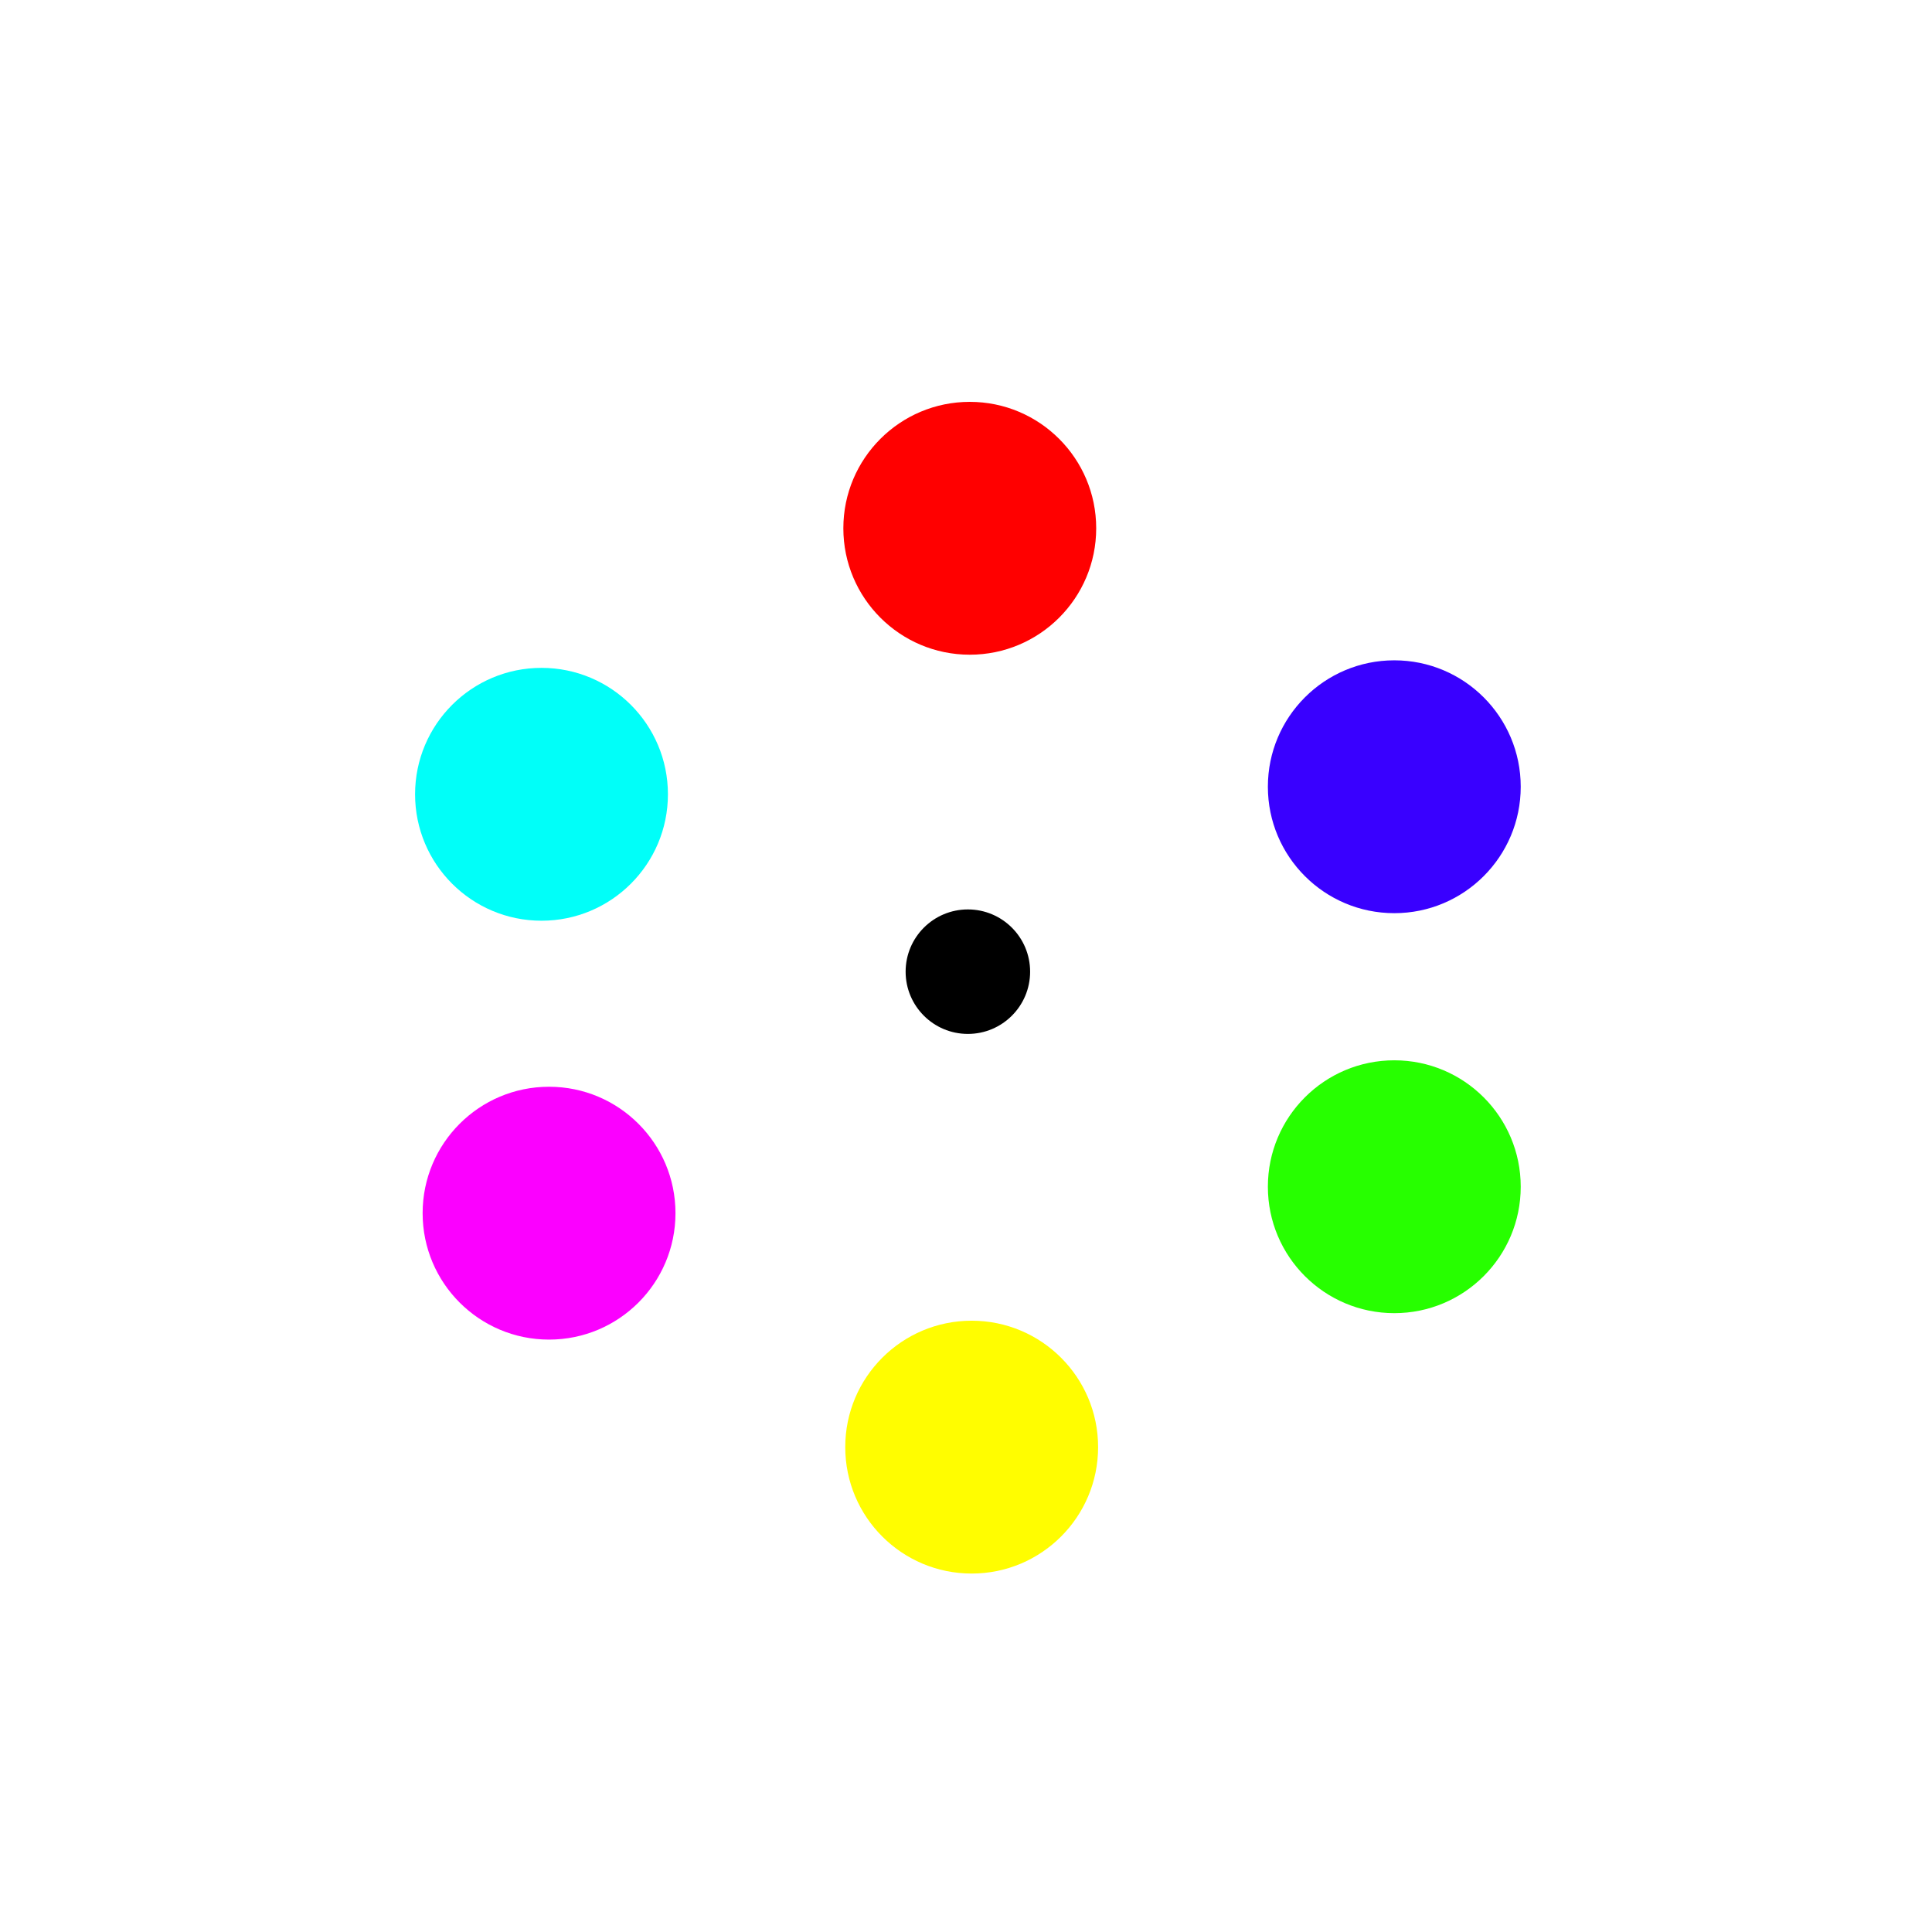
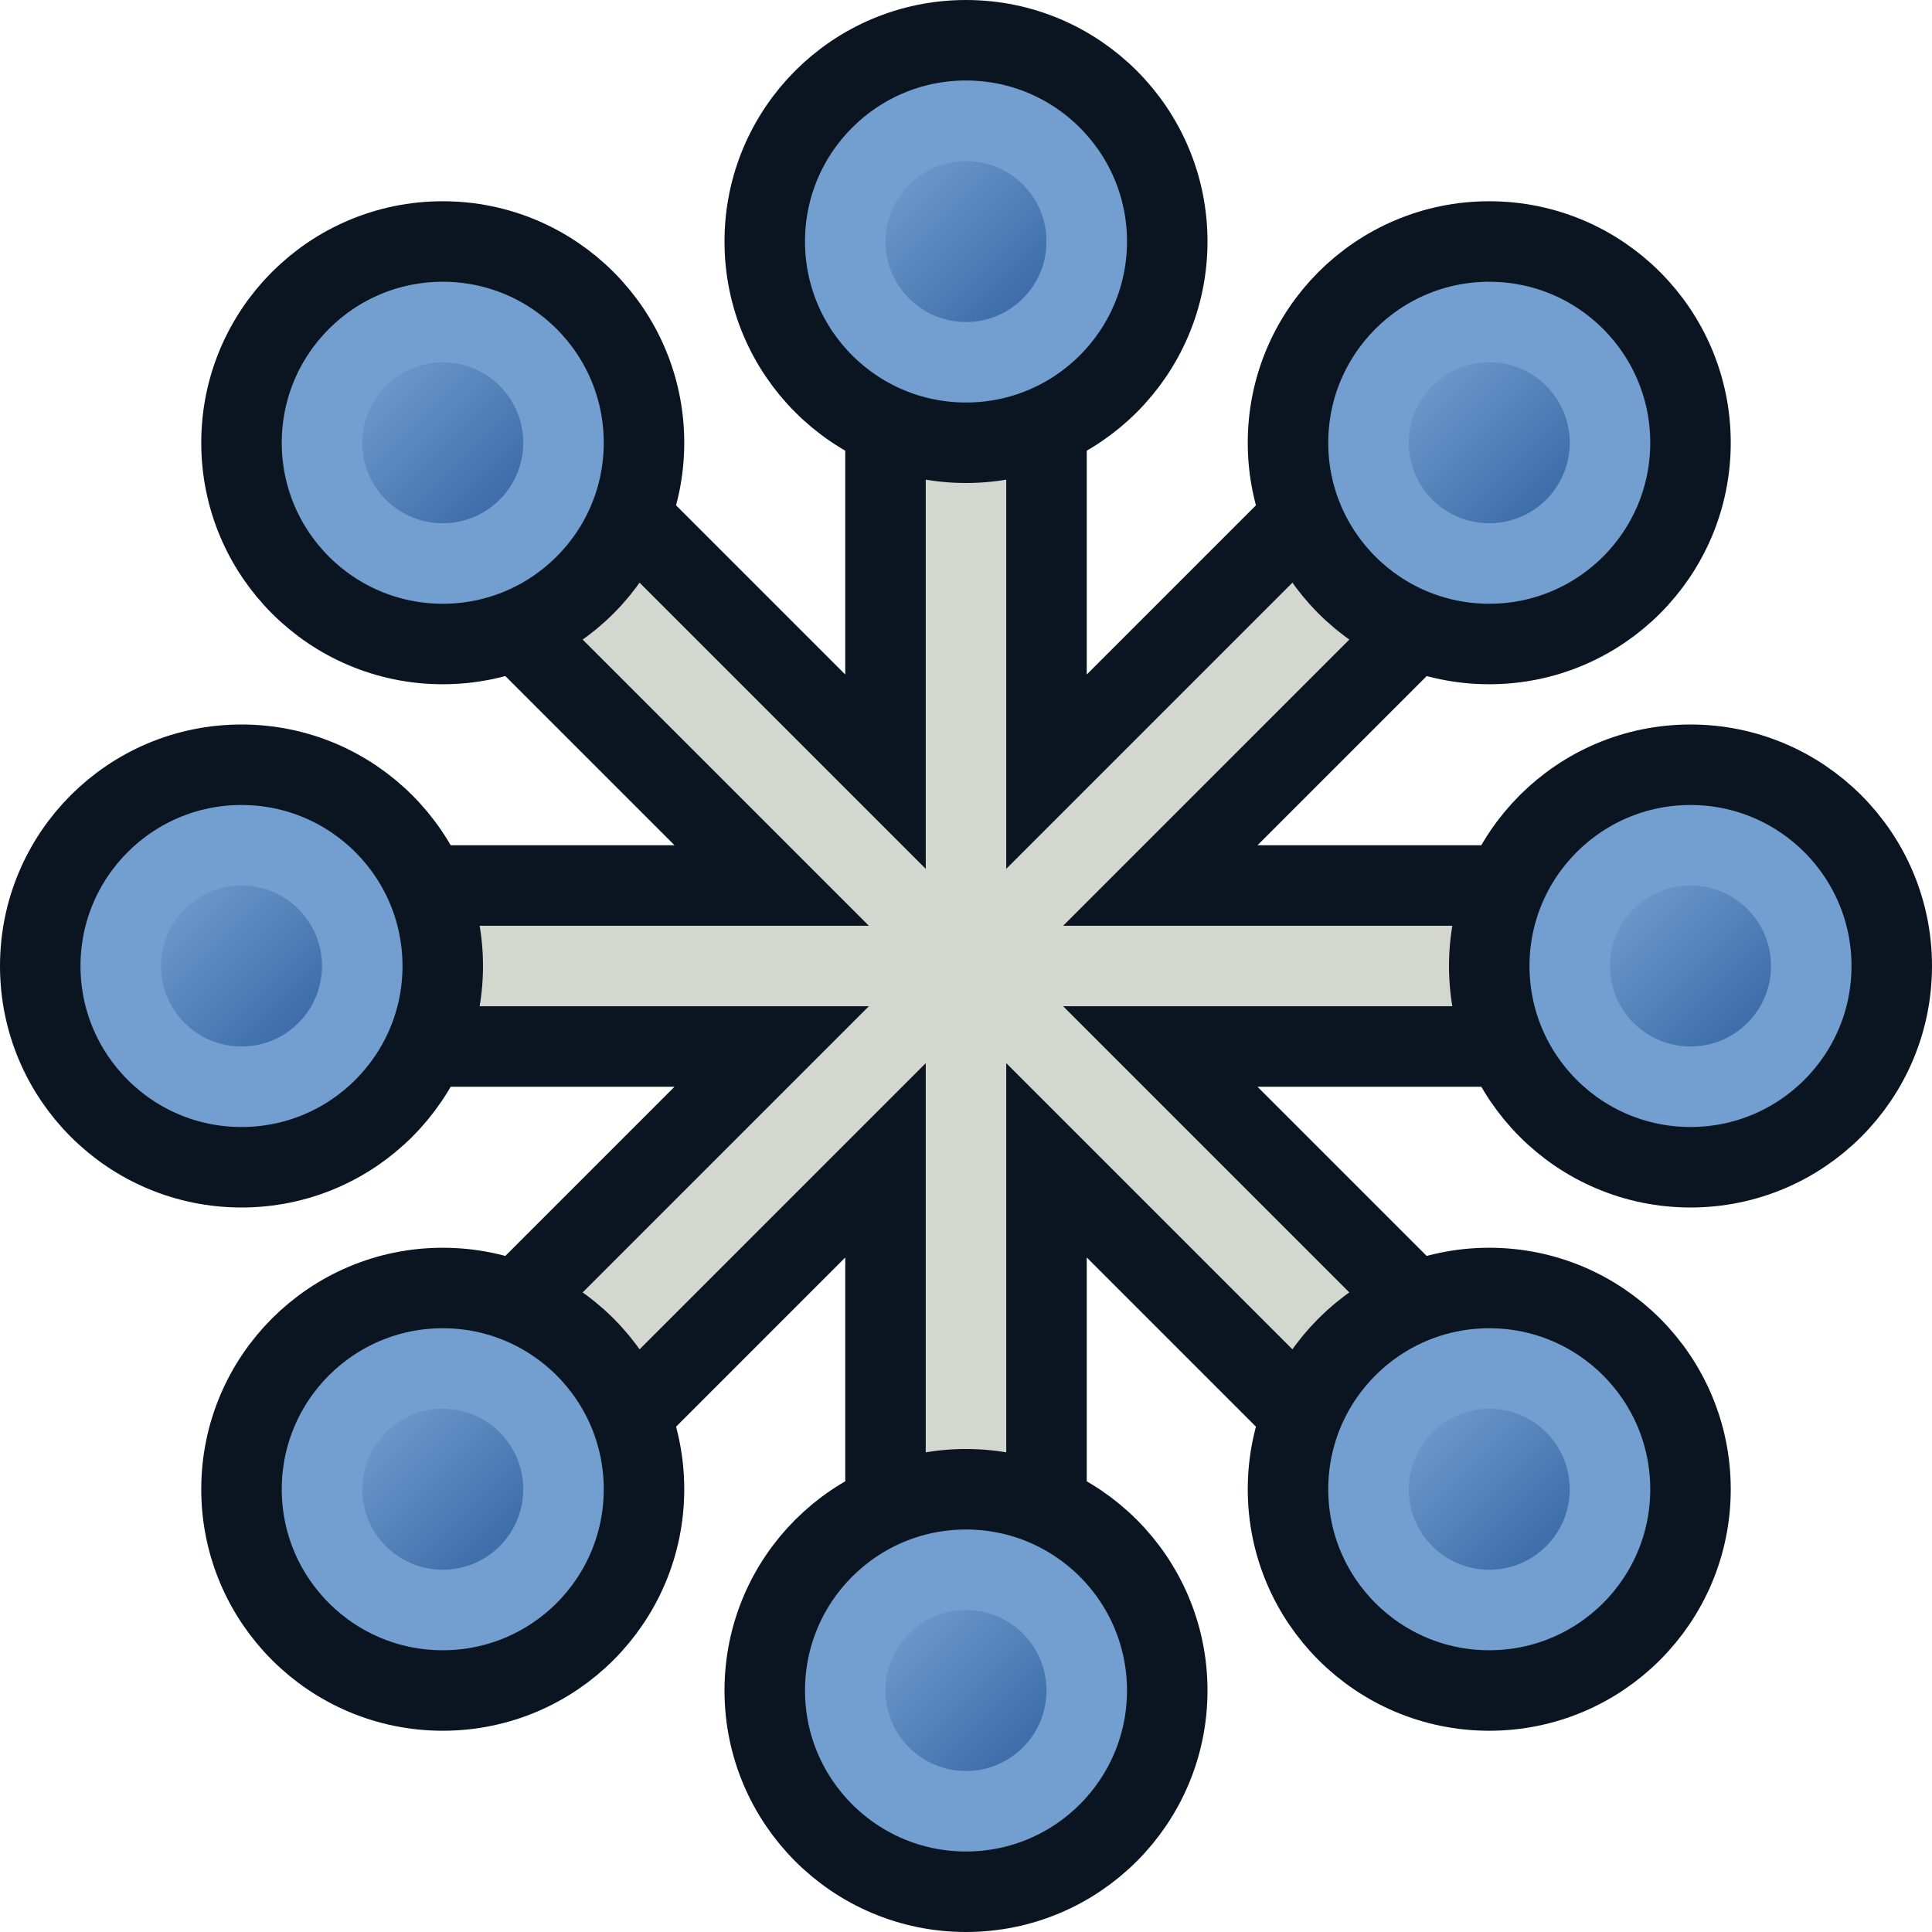
- <svg xmlns="http://www.w3.org/2000/svg" xmlns:xlink="http://www.w3.org/1999/xlink" width="64px" height="64px" id="svg2985" version="1.1">
-   <defs id="defs2987">
-     <marker orient="auto" refY="0.0" refX="0.0" id="Arrow1Send" style="overflow:visible;">
-       <path id="path4031" d="M 0.0,0.0 L 5.0,-5.0 L -12.5,0.0 L 5.0,5.0 L 0.0,0.0 z " style="fill-rule:evenodd;stroke:#000000;stroke-width:1.0pt;" transform="scale(0.2) rotate(180) translate(6,0)" />
-     </marker>
-     <marker orient="auto" refY="0.0" refX="0.0" id="Arrow2Send" style="overflow:visible;">
-       <path id="path4049" style="fill-rule:evenodd;stroke-width:0.625;stroke-linejoin:round;" d="M 8.719,4.034 L -2.207,0.016 L 8.719,-4.002 C 6.973,-1.63 6.983,1.616 8.719,4.034 z " transform="scale(0.3) rotate(180) translate(-2.3,0)" />
-     </marker>
-     <marker orient="auto" refY="0.0" refX="0.0" id="Arrow2Sstart" style="overflow:visible">
-       <path id="path4046" style="fill-rule:evenodd;stroke-width:0.625;stroke-linejoin:round" d="M 8.719,4.034 L -2.207,0.016 L 8.719,-4.002 C 6.973,-1.63 6.983,1.616 8.719,4.034 z " transform="scale(0.3) translate(-2.3,0)" />
-     </marker>
-     <marker orient="auto" refY="0.0" refX="0.0" id="Arrow2Mstart" style="overflow:visible">
-       <path id="path4040" style="fill-rule:evenodd;stroke-width:0.625;stroke-linejoin:round" d="M 8.719,4.034 L -2.207,0.016 L 8.719,-4.002 C 6.973,-1.63 6.983,1.616 8.719,4.034 z " transform="scale(0.6) translate(0,0)" />
-     </marker>
-     <linearGradient id="linearGradient3900">
-       <stop style="stop-color:#ffffff;stop-opacity:1;" offset="0" id="stop3902" />
-       <stop style="stop-color:#a0a0a0;stop-opacity:1;" offset="1" id="stop3904" />
+ <svg xmlns="http://www.w3.org/2000/svg" xmlns:xlink="http://www.w3.org/1999/xlink" id="svg11300" height="48" width="48" version="1.1" viewBox="0 0 48 48">
+   <defs id="defs3">
+     <linearGradient id="linearGradient6878">
+       <stop style="stop-color:#729fcf;stop-opacity:1;" offset="0" id="stop6874" />
+       <stop style="stop-color:#3465a4;stop-opacity:1" offset="1" id="stop6876" />
    </linearGradient>
-     <linearGradient id="linearGradient3882">
-       <stop style="stop-color:#ffffff;stop-opacity:1;" offset="0" id="stop3884" />
-       <stop style="stop-color:#960000;stop-opacity:1;" offset="1" id="stop3886" />
+     <linearGradient id="linearGradient3253">
+       <stop style="stop-color:#89d5f8;stop-opacity:1;" offset="0" id="stop3255" />
+       <stop style="stop-color:#00899e;stop-opacity:1;" offset="1" id="stop3257" />
    </linearGradient>
-     <linearGradient id="linearGradient3860">
-       <stop style="stop-color:#1e76e3;stop-opacity:1;" offset="0" id="stop3862" />
-       <stop style="stop-color:#ffffff;stop-opacity:1;" offset="1" id="stop3864" />
+     <linearGradient id="linearGradient11979">
+       <stop style="stop-color:#ffffff;stop-opacity:1;" offset="0" id="stop11981" />
+       <stop style="stop-color:#729fcf;stop-opacity:1" offset="1" id="stop11983" />
    </linearGradient>
-     <linearGradient xlink:href="#linearGradient3860-6" id="linearGradient3866-5" x1="31.125" y1="61.411" x2="30.114" y2="12.161" gradientUnits="userSpaceOnUse" />
-     <linearGradient id="linearGradient3860-6">
-       <stop style="stop-color:#5a9ff5;stop-opacity:1;" offset="0" id="stop3862-4" />
-       <stop style="stop-color:#ffffff;stop-opacity:1;" offset="1" id="stop3864-4" />
+     <linearGradient id="linearGradient2846">
+       <stop id="stop2848" offset="0" style="stop-color:#8a8a8a;stop-opacity:1;" />
+       <stop id="stop2850" offset="1" style="stop-color:#484848;stop-opacity:1;" />
    </linearGradient>
-     <linearGradient id="linearGradient3981">
-       <stop id="stop3983" offset="0" style="stop-color:#d3d7cf;stop-opacity:1" />
-       <stop id="stop3985" offset="1" style="stop-color:#888a85;stop-opacity:1" />
+     <linearGradient id="linearGradient2366">
+       <stop id="stop2368" offset="0" style="stop-color:#ffffff;stop-opacity:1;" />
+       <stop style="stop-color:#ffffff;stop-opacity:0.219;" offset="0.5" id="stop2374" />
+       <stop id="stop2370" offset="1" style="stop-color:#ffffff;stop-opacity:1;" />
    </linearGradient>
-     <linearGradient id="linearGradient3975">
-       <stop id="stop3977" offset="0" style="stop-color:#d3d7cf;stop-opacity:1" />
-       <stop id="stop3979" offset="1" style="stop-color:#888a85;stop-opacity:1" />
+     <linearGradient id="linearGradient4467">
+       <stop style="stop-color:#ffffff;stop-opacity:1;" offset="0" id="stop4469" />
+       <stop style="stop-color:#ffffff;stop-opacity:0.248;" offset="1" id="stop4471" />
    </linearGradient>
-     <linearGradient id="linearGradient3851">
-       <stop id="stop3853" offset="0" style="stop-color:#ef2929;stop-opacity:1" />
-       <stop id="stop3855" offset="1" style="stop-color:#a40000;stop-opacity:1" />
+     <linearGradient id="linearGradient4454">
+       <stop style="stop-color:#729fcf;stop-opacity:0.208;" offset="0" id="stop4456" />
+       <stop style="stop-color:#729fcf;stop-opacity:0.676;" offset="1" id="stop4458" />
    </linearGradient>
-     <linearGradient id="linearGradient3924">
-       <stop id="stop3926" offset="0" style="stop-color:#d3d7cf;stop-opacity:1" />
-       <stop id="stop3928" offset="1" style="stop-color:#555753;stop-opacity:1" />
+     <linearGradient id="linearGradient4440">
+       <stop style="stop-color:#7d7d7d;stop-opacity:1;" offset="0" id="stop4442" />
+       <stop id="stop4448" offset="0.5" style="stop-color:#b1b1b1;stop-opacity:1;" />
+       <stop style="stop-color:#686868;stop-opacity:1;" offset="1" id="stop4444" />
    </linearGradient>
-     <linearGradient id="linearGradient3932">
-       <stop id="stop3934" offset="0" style="stop-color:#d3d7cf;stop-opacity:1" />
-       <stop id="stop3936" offset="1" style="stop-color:#888a85;stop-opacity:1" />
+     <radialGradient gradientUnits="userSpaceOnUse" gradientTransform="matrix(0.914812,0.01265023,-0.00821502,0.213562,2.253914,27.18889)" r="10.319" fy="35.127" fx="23.071" cy="35.127" cx="23.071" id="radialGradient2097" xlink:href="#linearGradient2091" />
+     <linearGradient gradientUnits="userSpaceOnUse" y2="34.977" x2="27.901" y1="22.852" x1="16.875" id="linearGradient7922" xlink:href="#linearGradient7916" />
+     <linearGradient y2="50.94" x2="45.38" y1="45.264" x1="46.835" gradientUnits="userSpaceOnUse" id="linearGradient7186" xlink:href="#linearGradient2871" />
+     <linearGradient y2="26.649" x2="53.589" y1="23.668" x1="18.936" gradientUnits="userSpaceOnUse" id="linearGradient7184" xlink:href="#linearGradient2402" />
+     <linearGradient y2="50.94" x2="45.38" y1="45.264" x1="46.835" gradientUnits="userSpaceOnUse" id="linearGradient7182" xlink:href="#linearGradient2871" />
+     <linearGradient y2="20.609" x2="15.985" y1="36.061" x1="62.514" gradientUnits="userSpaceOnUse" id="linearGradient7180" xlink:href="#linearGradient2380" />
+     <linearGradient gradientTransform="rotate(180,23.96967,25.01237)" y2="23.554" x2="22.375" y1="13.604" x1="13.435" gradientUnits="userSpaceOnUse" id="linearGradient7189" xlink:href="#linearGradient7179" />
+     <linearGradient gradientUnits="userSpaceOnUse" y2="23.554" x2="22.375" y1="13.604" x1="13.435" id="linearGradient7185" xlink:href="#linearGradient7179" />
+     <linearGradient gradientTransform="translate(-18.01785,-13.57119)" gradientUnits="userSpaceOnUse" y2="48.548" x2="45.919" y1="36.423" x1="34.893" id="linearGradient4975" xlink:href="#linearGradient1322" />
+     <linearGradient id="linearGradient1322">
+       <stop style="stop-color:#729fcf" offset="0" id="stop1324" />
+       <stop style="stop-color:#5187d6;stop-opacity:1;" offset="1" id="stop1326" />
    </linearGradient>
-     <radialGradient xlink:href="#linearGradient3981" id="radialGradient3145" gradientUnits="userSpaceOnUse" gradientTransform="matrix(0.2434982,1.460991,-2.663366,0.4438938,83.6033,-17.06587)" cx="20.197" cy="25.416" fx="20.197" fy="25.416" r="2.5" />
-     <radialGradient xlink:href="#linearGradient3975" id="radialGradient3147" gradientUnits="userSpaceOnUse" gradientTransform="matrix(1.704489,2.678482,-2.277974,1.44962,44.85021,-66.29292)" cx="19.3" cy="23.917" fx="19.3" fy="23.917" r="2.5" />
-     <radialGradient xlink:href="#linearGradient3851" id="radialGradient3149" gradientUnits="userSpaceOnUse" gradientTransform="matrix(-2.335886,0.381384,-0.07170625,-0.4391838,-2.735927,51.80958)" cx="19.609" cy="43.434" fx="19.609" fy="43.434" r="11.77" />
-     <radialGradient xlink:href="#linearGradient3924" id="radialGradient3151" gradientUnits="userSpaceOnUse" gradientTransform="matrix(1.537354,-3.512408,1.279007,0.5598118,-142.1554,187.5996)" cx="49.533" cy="27.881" fx="49.533" fy="27.881" r="5.074" />
-     <radialGradient xlink:href="#linearGradient3932" id="radialGradient3153" gradientUnits="userSpaceOnUse" gradientTransform="matrix(2.255016,0.07544973,-0.05054569,1.510693,-120.157,-4.659936)" cx="20.411" cy="18.774" fx="20.411" fy="18.774" r="15.993" />
-     <radialGradient xlink:href="#linearGradient3981-3" id="radialGradient3909" gradientUnits="userSpaceOnUse" gradientTransform="matrix(0.2434982,1.460991,-2.663366,0.4438938,83.6033,-17.06587)" cx="20.197" cy="25.416" fx="20.197" fy="25.416" r="2.5" />
-     <linearGradient id="linearGradient3981-3">
-       <stop id="stop3983-6" offset="0" style="stop-color:#d3d7cf;stop-opacity:1" />
-       <stop id="stop3985-7" offset="1" style="stop-color:#888a85;stop-opacity:1" />
+     <linearGradient id="linearGradient2316">
+       <stop id="stop2318" offset="0" style="stop-color:#000000;stop-opacity:1;" />
+       <stop id="stop2320" offset="1" style="stop-color:#ffffff;stop-opacity:0.66;" />
    </linearGradient>
-     <radialGradient xlink:href="#linearGradient3975-5" id="radialGradient3913" gradientUnits="userSpaceOnUse" gradientTransform="matrix(1.704489,2.678482,-2.277974,1.44962,44.85021,-66.29292)" cx="19.3" cy="23.917" fx="19.3" fy="23.917" r="2.5" />
-     <linearGradient id="linearGradient3975-5">
-       <stop id="stop3977-3" offset="0" style="stop-color:#d3d7cf;stop-opacity:1" />
-       <stop id="stop3979-5" offset="1" style="stop-color:#888a85;stop-opacity:1" />
+     <linearGradient id="linearGradient7179">
+       <stop id="stop7181" offset="0" style="stop-color:#ffffff;stop-opacity:1;" />
+       <stop id="stop7183" offset="1" style="stop-color:#ffffff;stop-opacity:0;" />
    </linearGradient>
-     <radialGradient xlink:href="#linearGradient3851-6" id="radialGradient3829" gradientUnits="userSpaceOnUse" gradientTransform="matrix(-2.335886,0.381384,-0.07170625,-0.4391838,85.34644,51.03267)" cx="19.609" cy="43.434" fx="19.609" fy="43.434" r="11.77" />
-     <linearGradient id="linearGradient3851-6">
-       <stop id="stop3853-2" offset="0" style="stop-color:#ef2929;stop-opacity:1" />
-       <stop id="stop3855-9" offset="1" style="stop-color:#a40000;stop-opacity:1" />
+     <linearGradient y2="26.048" x2="52.854" y1="26.048" x1="5.965" gradientUnits="userSpaceOnUse" id="linearGradient1491" xlink:href="#linearGradient2797" />
+     <linearGradient id="linearGradient2797">
+       <stop id="stop2799" offset="0" style="stop-color:#ffffff;stop-opacity:1;" />
+       <stop id="stop2801" offset="1" style="stop-color:#ffffff;stop-opacity:0;" />
    </linearGradient>
-     <radialGradient xlink:href="#linearGradient3924-1" id="radialGradient3823" gradientUnits="userSpaceOnUse" gradientTransform="matrix(1.537354,-3.512408,1.279007,0.5598118,-54.073,186.8227)" cx="49.533" cy="27.881" fx="49.533" fy="27.881" r="5.074" />
-     <linearGradient id="linearGradient3924-1">
-       <stop id="stop3926-2" offset="0" style="stop-color:#d3d7cf;stop-opacity:1" />
-       <stop id="stop3928-7" offset="1" style="stop-color:#555753;stop-opacity:1" />
+     <linearGradient y2="26.048" x2="52.854" y1="26.048" x1="5.965" gradientUnits="userSpaceOnUse" id="linearGradient1493" xlink:href="#linearGradient2797" />
+     <linearGradient id="linearGradient2402">
+       <stop id="stop2404" offset="0" style="stop-color:#729fcf;stop-opacity:1;" />
+       <stop id="stop2406" offset="1" style="stop-color:#528ac5;stop-opacity:1;" />
    </linearGradient>
-     <radialGradient xlink:href="#linearGradient3932-0" id="radialGradient3820" gradientUnits="userSpaceOnUse" gradientTransform="matrix(2.255016,0.07544973,-0.05054569,1.510693,-32.07466,-5.436848)" cx="20.411" cy="18.774" fx="20.411" fy="18.774" r="15.993" />
-     <linearGradient id="linearGradient3932-0">
-       <stop id="stop3934-9" offset="0" style="stop-color:#d3d7cf;stop-opacity:1" />
-       <stop id="stop3936-3" offset="1" style="stop-color:#888a85;stop-opacity:1" />
+     <linearGradient id="linearGradient2871">
+       <stop id="stop2873" offset="0" style="stop-color:#3465a4;stop-opacity:1;" />
+       <stop id="stop2875" offset="1" style="stop-color:#3465a4;stop-opacity:1" />
    </linearGradient>
+     <linearGradient gradientTransform="translate(-48.77039,-5.765705)" gradientUnits="userSpaceOnUse" y2="24.842" x2="37.124" y1="30.749" x1="32.648" id="linearGradient2696" xlink:href="#linearGradient2690" />
+     <linearGradient id="linearGradient2690">
+       <stop id="stop2692" offset="0" style="stop-color:#c4d7eb;stop-opacity:1;" />
+       <stop id="stop2694" offset="1" style="stop-color:#c4d7eb;stop-opacity:0;" />
+     </linearGradient>
+     <linearGradient gradientTransform="translate(-48.77039,-5.765705)" gradientUnits="userSpaceOnUse" y2="24.842" x2="37.124" y1="31.456" x1="36.714" id="linearGradient2688" xlink:href="#linearGradient2682" />
+     <linearGradient id="linearGradient2682">
+       <stop id="stop2684" offset="0" style="stop-color:#3977c3;stop-opacity:1;" />
+       <stop id="stop2686" offset="1" style="stop-color:#89aedc;stop-opacity:0;" />
+     </linearGradient>
+     <linearGradient id="linearGradient2380">
+       <stop id="stop2382" offset="0" style="stop-color:#b9cfe7;stop-opacity:1" />
+       <stop id="stop2384" offset="1" style="stop-color:#729fcf;stop-opacity:1" />
+     </linearGradient>
+     <linearGradient y2="19.115" x2="15.419" y1="10.612" x1="13.479" gradientTransform="translate(-48.30498,-6.043298)" gradientUnits="userSpaceOnUse" id="linearGradient1486" xlink:href="#linearGradient2831" />
+     <linearGradient id="linearGradient2831">
+       <stop id="stop2833" offset="0" style="stop-color:#3465a4;stop-opacity:1;" />
+       <stop style="stop-color:#5b86be;stop-opacity:1;" offset="0.333" id="stop2855" />
+       <stop id="stop2835" offset="1" style="stop-color:#83a8d8;stop-opacity:0;" />
+     </linearGradient>
+     <linearGradient y2="26.194" x2="37.065" y1="29.73" x1="37.128" gradientTransform="rotate(180,-0.62124,20.04085)" gradientUnits="userSpaceOnUse" id="linearGradient1488" xlink:href="#linearGradient2847" />
+     <linearGradient id="linearGradient2847">
+       <stop id="stop2849" offset="0" style="stop-color:#3465a4;stop-opacity:1;" />
+       <stop id="stop2851" offset="1" style="stop-color:#3465a4;stop-opacity:0;" />
+     </linearGradient>
+     <radialGradient r="15.645" fy="36.421" fx="24.837" cy="36.421" cx="24.837" gradientTransform="matrix(1,0,0,0.536723,0,16.87306)" gradientUnits="userSpaceOnUse" id="radialGradient1503" xlink:href="#linearGradient8662" />
+     <linearGradient id="linearGradient8662">
+       <stop id="stop8664" offset="0" style="stop-color:#000000;stop-opacity:1;" />
+       <stop id="stop8666" offset="1" style="stop-color:#000000;stop-opacity:0;" />
+     </linearGradient>
+     <linearGradient id="linearGradient7916">
+       <stop id="stop7918" offset="0" style="stop-color:#ffffff;stop-opacity:1;" />
+       <stop id="stop7920" offset="1" style="stop-color:#ffffff;stop-opacity:0.34;" />
+     </linearGradient>
+     <linearGradient id="linearGradient2091">
+       <stop id="stop2093" offset="0" style="stop-color:#000000;stop-opacity:1;" />
+       <stop id="stop2095" offset="1" style="stop-color:#000000;stop-opacity:0;" />
+     </linearGradient>
+     <linearGradient id="linearGradient3864">
+       <stop style="stop-color:#71b2f8;stop-opacity:1;" offset="0" id="stop3866" />
+       <stop style="stop-color:#002795;stop-opacity:1;" offset="1" id="stop3868" />
+     </linearGradient>
+     <radialGradient gradientTransform="matrix(1.625841,0.5434973,-8.8819886e-2,0.2656996,-215.0241,-170.9019)" r="19.571" fy="27.257" fx="342.583" cy="27.257" cx="342.583" gradientUnits="userSpaceOnUse" id="radialGradient2571" xlink:href="#linearGradient3864" />
+     <radialGradient gradientTransform="translate(-0.1767767,-2.65165)" r="19.571" fy="15.561" fx="345.284" cy="15.561" cx="345.284" gradientUnits="userSpaceOnUse" id="radialGradient3352" xlink:href="#linearGradient3593" />
+     <linearGradient id="linearGradient3593">
+       <stop id="stop3595" offset="0" style="stop-color:#c8e0f9;stop-opacity:1;" />
+       <stop id="stop3597" offset="1" style="stop-color:#637dca;stop-opacity:1;" />
+     </linearGradient>
+     <radialGradient gradientTransform="translate(-0.1767767,-2.65165)" r="19.571" fy="39.963" fx="330.638" cy="39.963" cx="330.638" gradientUnits="userSpaceOnUse" id="radialGradient3354" xlink:href="#linearGradient3593" />
+     <radialGradient r="19.571" fy="27.257" fx="342.583" cy="27.257" cx="342.583" gradientTransform="matrix(1.625841,0.5434973,-8.8819886e-2,0.2656996,-461.8107,-173.0627)" gradientUnits="userSpaceOnUse" id="radialGradient3369" xlink:href="#linearGradient3864" />
+     <radialGradient r="19.571" fy="15.561" fx="345.284" cy="15.561" cx="345.284" gradientTransform="matrix(1.001232,0,0,0.9421773,-327.5031,-4.331665)" gradientUnits="userSpaceOnUse" id="radialGradient3372" xlink:href="#linearGradient3593" />
+     <radialGradient r="19.571" fy="39.963" fx="330.638" cy="39.963" cx="330.638" gradientTransform="matrix(1.001232,0,0,0.9421773,-287.8179,-28.14305)" gradientUnits="userSpaceOnUse" id="radialGradient3375" xlink:href="#linearGradient3593" />
+     <radialGradient r="19.571" fy="113.234" fx="320.44" cy="113.234" cx="320.44" gradientTransform="matrix(0.9829174,1.324085,-1.233005,0.8105158,-131.0413,-483.7456)" gradientUnits="userSpaceOnUse" id="radialGradient3380" xlink:href="#linearGradient3864" />
+     <linearGradient gradientTransform="matrix(1.001232,0,0,0.9421773,-4.869961,-2.386316)" gradientUnits="userSpaceOnUse" y2="36.839" x2="48.691" y1="36.839" x1="6.945" id="linearGradient3914" xlink:href="#linearGradient3864" />
+     <linearGradient y2="36.839" x2="48.691" y1="34.146" x1="6.83" gradientTransform="matrix(1.001232,0,0,0.9421773,-4.869961,-2.386316)" gradientUnits="userSpaceOnUse" id="linearGradient3792" xlink:href="#linearGradient3864" />
+     <radialGradient r="19.571" fy="39.963" fx="330.638" cy="39.963" cx="330.638" gradientTransform="matrix(1.001232,0,0,0.9421773,-287.8179,-28.14305)" gradientUnits="userSpaceOnUse" id="radialGradient3812" xlink:href="#linearGradient3864" />
+     <radialGradient r="19.571" fy="15.561" fx="345.284" cy="15.561" cx="345.284" gradientTransform="matrix(1.001232,0,0,0.9421773,-327.5031,-4.331665)" gradientUnits="userSpaceOnUse" id="radialGradient3814" xlink:href="#linearGradient3593" />
+     <radialGradient r="19.571" fy="113.234" fx="320.44" cy="113.234" cx="320.44" gradientTransform="matrix(0.9829174,1.324085,-1.233005,0.8105158,-131.0413,-483.7456)" gradientUnits="userSpaceOnUse" id="radialGradient3816" xlink:href="#linearGradient3864" />
+     <radialGradient r="34.345" fy="672.797" fx="225.264" cy="672.797" cx="225.264" gradientTransform="matrix(1,0,0,0.6985294,0,202.8286)" gradientUnits="userSpaceOnUse" id="radialGradient3850" xlink:href="#linearGradient4467" />
+     <radialGradient r="34.345" fy="672.797" fx="225.264" cy="672.797" cx="225.264" gradientTransform="matrix(1,0,0,0.6985294,0,202.8286)" gradientUnits="userSpaceOnUse" id="radialGradient3850-4" xlink:href="#linearGradient4467" />
+     <radialGradient xlink:href="#linearGradient8662" id="radialGradient2097-2" cx="23.071" cy="35.127" fx="23.071" fy="35.127" r="10.319" gradientTransform="matrix(0.914812,0.01265023,-0.00821502,0.213562,2.253914,27.18889)" gradientUnits="userSpaceOnUse" />
+     <linearGradient xlink:href="#linearGradient4467" id="linearGradient8388" gradientUnits="userSpaceOnUse" x1="5.965" y1="26.048" x2="52.854" y2="26.048" />
+     <radialGradient xlink:href="#linearGradient8662" id="radialGradient1503-3" gradientUnits="userSpaceOnUse" gradientTransform="matrix(1,0,0,0.536723,0,16.87306)" cx="24.837" cy="36.421" fx="24.837" fy="36.421" r="15.645" />
+     <radialGradient xlink:href="#linearGradient3864" id="radialGradient2571-4" gradientUnits="userSpaceOnUse" cx="342.583" cy="27.257" fx="342.583" fy="27.257" r="19.571" gradientTransform="matrix(1.625841,0.5434973,-8.8819886e-2,0.2656996,-215.0241,-170.9019)" />
+     <radialGradient xlink:href="#linearGradient3593" id="radialGradient3352-1" gradientUnits="userSpaceOnUse" cx="345.284" cy="15.561" fx="345.284" fy="15.561" r="19.571" gradientTransform="translate(-0.1767767,-2.65165)" />
+     <radialGradient xlink:href="#linearGradient3593" id="radialGradient3354-1" gradientUnits="userSpaceOnUse" cx="330.638" cy="39.963" fx="330.638" fy="39.963" r="19.571" gradientTransform="translate(-0.1767767,-2.65165)" />
+     <radialGradient xlink:href="#linearGradient3864" id="radialGradient3369-3" gradientUnits="userSpaceOnUse" gradientTransform="matrix(1.625841,0.5434973,-8.8819886e-2,0.2656996,-461.8107,-173.0627)" cx="342.583" cy="27.257" fx="342.583" fy="27.257" r="19.571" />
+     <radialGradient xlink:href="#linearGradient3593" id="radialGradient3372-9" gradientUnits="userSpaceOnUse" gradientTransform="matrix(1.001232,0,0,0.9421773,-327.5031,-4.331665)" cx="345.284" cy="15.561" fx="345.284" fy="15.561" r="19.571" />
+     <radialGradient xlink:href="#linearGradient3593" id="radialGradient3375-2" gradientUnits="userSpaceOnUse" gradientTransform="matrix(1.001232,0,0,0.9421773,-287.8179,-28.14305)" cx="330.638" cy="39.963" fx="330.638" fy="39.963" r="19.571" />
+     <radialGradient xlink:href="#linearGradient3864" id="radialGradient3380-0" gradientUnits="userSpaceOnUse" gradientTransform="matrix(0.9829174,1.324085,-1.233005,0.8105158,-131.0413,-483.7456)" cx="320.44" cy="113.234" fx="320.44" fy="113.234" r="19.571" />
+     <linearGradient xlink:href="#linearGradient3864" id="linearGradient8400" x1="6.945" y1="36.839" x2="48.691" y2="36.839" gradientUnits="userSpaceOnUse" gradientTransform="matrix(1.001232,0,0,0.9421773,-4.869961,-2.386316)" />
+     <linearGradient xlink:href="#linearGradient3864" id="linearGradient8402" gradientUnits="userSpaceOnUse" gradientTransform="matrix(1.001232,0,0,0.9421773,-4.869961,-2.386316)" x1="6.83" y1="34.146" x2="48.691" y2="36.839" />
+     <radialGradient xlink:href="#linearGradient3864" id="radialGradient3812-9" gradientUnits="userSpaceOnUse" gradientTransform="matrix(1.001232,0,0,0.9421773,-287.8179,-28.14305)" cx="330.638" cy="39.963" fx="330.638" fy="39.963" r="19.571" />
+     <radialGradient xlink:href="#linearGradient3593" id="radialGradient3814-9" gradientUnits="userSpaceOnUse" gradientTransform="matrix(1.001232,0,0,0.9421773,-327.5031,-4.331665)" cx="345.284" cy="15.561" fx="345.284" fy="15.561" r="19.571" />
+     <radialGradient xlink:href="#linearGradient3864" id="radialGradient3816-2" gradientUnits="userSpaceOnUse" gradientTransform="matrix(0.9829174,1.324085,-1.233005,0.8105158,-131.0413,-483.7456)" cx="320.44" cy="113.234" fx="320.44" fy="113.234" r="19.571" />
+     <radialGradient xlink:href="#linearGradient4467" id="radialGradient3850-8" gradientUnits="userSpaceOnUse" gradientTransform="matrix(1,0,0,0.6985294,0,202.8286)" cx="225.264" cy="672.797" fx="225.264" fy="672.797" r="34.345" />
+     <radialGradient xlink:href="#linearGradient4467" id="radialGradient3850-4-2" gradientUnits="userSpaceOnUse" gradientTransform="matrix(1,0,0,0.6985294,0,202.8286)" cx="225.264" cy="672.797" fx="225.264" fy="672.797" r="34.345" />
+     <linearGradient xlink:href="#linearGradient6878" id="linearGradient6880" x1="22" y1="4" x2="26" y2="8" gradientUnits="userSpaceOnUse" />
  </defs>
  <g id="layer1">
-     <g id="g3153" transform="matrix(1,0,0,0.9950907,1.417632,-1.318576)">
-       <g style="stroke:#2e3436;stroke-width:1.22" id="g3948" transform="matrix(1.642861,0,0,1.642861,-23.63867,-16.59899)" />
+     <path style="color:#000000;font-style:normal;font-variant:normal;font-weight:normal;font-stretch:normal;font-size:medium;line-height:normal;font-family:sans-serif;font-variant-ligatures:normal;font-variant-position:normal;font-variant-caps:normal;font-variant-numeric:normal;font-variant-alternates:normal;font-feature-settings:normal;text-indent:0;text-align:start;text-decoration:none;text-decoration-line:none;text-decoration-style:solid;text-decoration-color:#000000;letter-spacing:normal;word-spacing:normal;text-transform:none;writing-mode:lr-tb;direction:ltr;text-orientation:mixed;dominant-baseline:auto;baseline-shift:baseline;text-anchor:start;white-space:normal;shape-padding:0;clip-rule:nonzero;display:inline;overflow:visible;visibility:visible;opacity:1;isolation:auto;mix-blend-mode:normal;color-interpolation:sRGB;color-interpolation-filters:linearRGB;solid-color:#000000;solid-opacity:1;vector-effect:none;fill:#d3d7cf;fill-opacity:1;fill-rule:evenodd;stroke:#0b1521;stroke-width:2;stroke-linecap:butt;stroke-linejoin:miter;stroke-miterlimit:4;stroke-dasharray:none;stroke-dashoffset:0;stroke-opacity:1;color-rendering:auto;image-rendering:auto;shape-rendering:auto;text-rendering:auto;enable-background:accumulate" d="M 22,9 V 19.172 L 14.807,11.979 11.979,14.807 19.172,22 H 9 v 4 h 10.172 l -7.193,7.193 2.828,2.828 L 22,28.828 V 39 h 4 V 28.828 l 7.193,7.193 2.828,-2.828 L 28.828,26 H 39 V 22 H 28.828 L 36.021,14.807 33.193,11.979 26,19.172 V 9 Z" id="path10349" />
+     <g id="g6884">
+       <circle r="5" cy="6" cx="24" id="path6842" style="opacity:1;vector-effect:none;fill:#729fcf;fill-opacity:1;fill-rule:evenodd;stroke-width:2;stroke-linecap:butt;stroke-linejoin:miter;stroke-miterlimit:4;stroke-dasharray:none;stroke-dashoffset:0;stroke-opacity:1;stroke:#0b1521" />
+       <circle style="opacity:1;vector-effect:none;fill:url(#linearGradient6880);fill-opacity:1;fill-rule:evenodd;stroke:none;stroke-width:0.8;stroke-linecap:butt;stroke-linejoin:miter;stroke-miterlimit:4;stroke-dasharray:none;stroke-dashoffset:0;stroke-opacity:1" id="circle6872" cx="24" cy="6" r="2" />
    </g>
-     <g id="g3155" transform="translate(104,-14)" />
-     <rect style="fill:#000000;fill-opacity:0" id="rect928" width="13.5" height="0.375" x="10" y="19.875" />
-     <ellipse style="fill:#000000;fill-opacity:0" id="path5785" cx="17.062" cy="17.188" rx="3.562" ry="4.438" />
-     <ellipse style="fill:#000000;fill-opacity:0" id="path5787" cx="25.312" cy="24.25" rx="4.812" ry="2.5" />
-     <ellipse style="fill:#000000;fill-opacity:0" id="path5789" cx="16.562" cy="15.625" rx="3.938" ry="6.125" />
-     <ellipse style="fill:#000000;fill-opacity:0" id="path8695" cx="33.133" cy="34.125" rx="16.383" ry="10.125" />
-     <ellipse style="fill:#000000;fill-opacity:0" id="path8699" cx="33.25" cy="28.438" rx="10.875" ry="10.688" />
-     <ellipse style="fill:#000000;fill-opacity:0" id="path8701" cx="34.625" cy="30.625" rx="17.75" ry="16.375" />
-     <ellipse style="fill:#000000;fill-opacity:0" id="path8703" cx="33.938" cy="30.312" rx="13.062" ry="13.438" />
-     <circle style="fill:#00fff9;fill-rule:evenodd;fill-opacity:1" id="path12575" cx="17.938" cy="26.312" r="4.188" />
-     <circle style="fill:#fffd00;fill-opacity:1;fill-rule:evenodd" id="circle12577" cx="32.188" cy="47.938" r="4.188" />
-     <circle style="fill:#ff0000;fill-rule:evenodd" id="circle12577-4" cx="32.125" cy="17.5" r="4.188" />
-     <circle style="fill:#fb00ff;fill-rule:evenodd;fill-opacity:1" id="circle12709" cx="18.188" cy="40.188" r="4.188" />
-     <circle style="fill:#3900ff;fill-rule:evenodd;fill-opacity:1" id="circle12711" cx="46.188" cy="26.062" r="4.188" />
-     <circle style="fill:#27ff00;fill-rule:evenodd;fill-opacity:1" id="circle12713" cx="46.188" cy="39.312" r="4.188" />
-     <circle style="fill:#000000;fill-opacity:1;fill-rule:evenodd" id="path12715" cx="32.062" cy="32.188" r="2.062" />
+     <use x="0" y="0" xlink:href="#g6884" id="use6886" transform="translate(13,5)" width="100%" height="100%" />
+     <use x="0" y="0" xlink:href="#use6886" id="use6888" transform="translate(5,13)" width="100%" height="100%" />
+     <use x="0" y="0" xlink:href="#use6888" id="use6890" transform="translate(-5,13)" width="100%" height="100%" />
+     <use x="0" y="0" xlink:href="#use6890" id="use6892" transform="translate(-13,5)" width="100%" height="100%" />
+     <use x="0" y="0" xlink:href="#use6892" id="use6894" transform="translate(-13,-5)" width="100%" height="100%" />
+     <use x="0" y="0" xlink:href="#use6894" id="use6896" transform="translate(-5,-13)" width="100%" height="100%" />
+     <use x="0" y="0" xlink:href="#use6896" id="use6898" transform="translate(5,-13)" width="100%" height="100%" />
  </g>
</svg>
